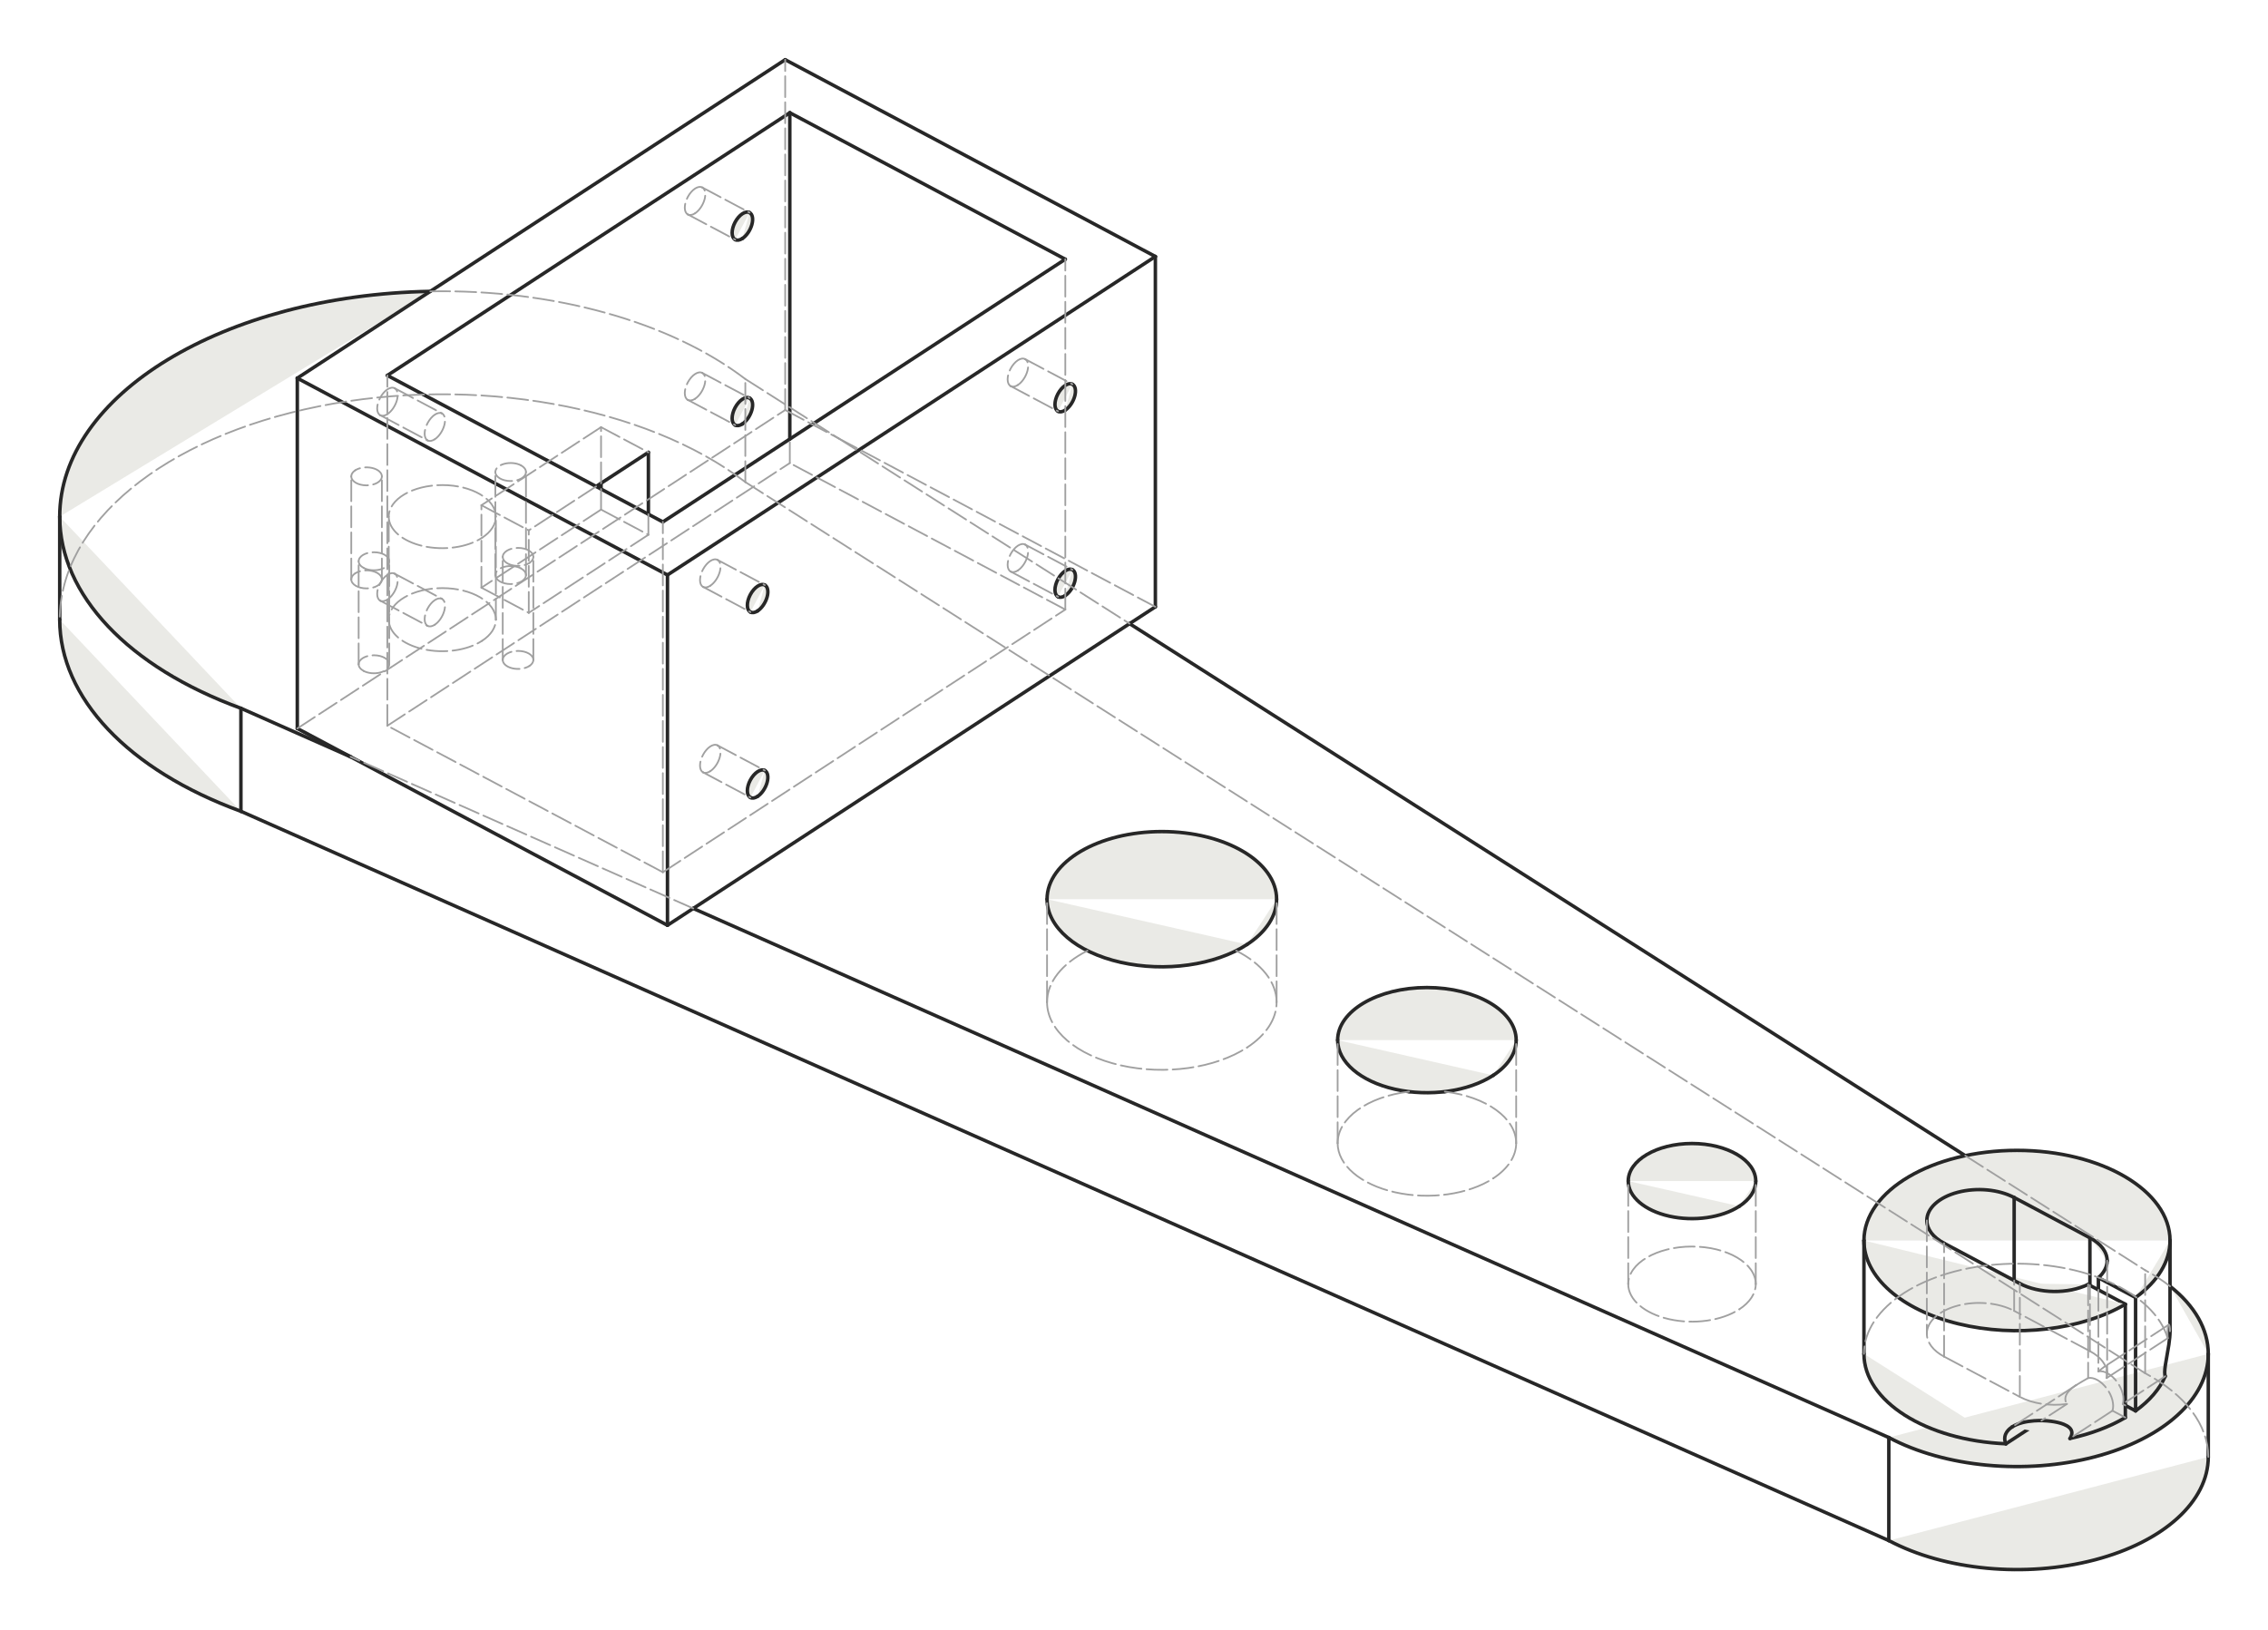
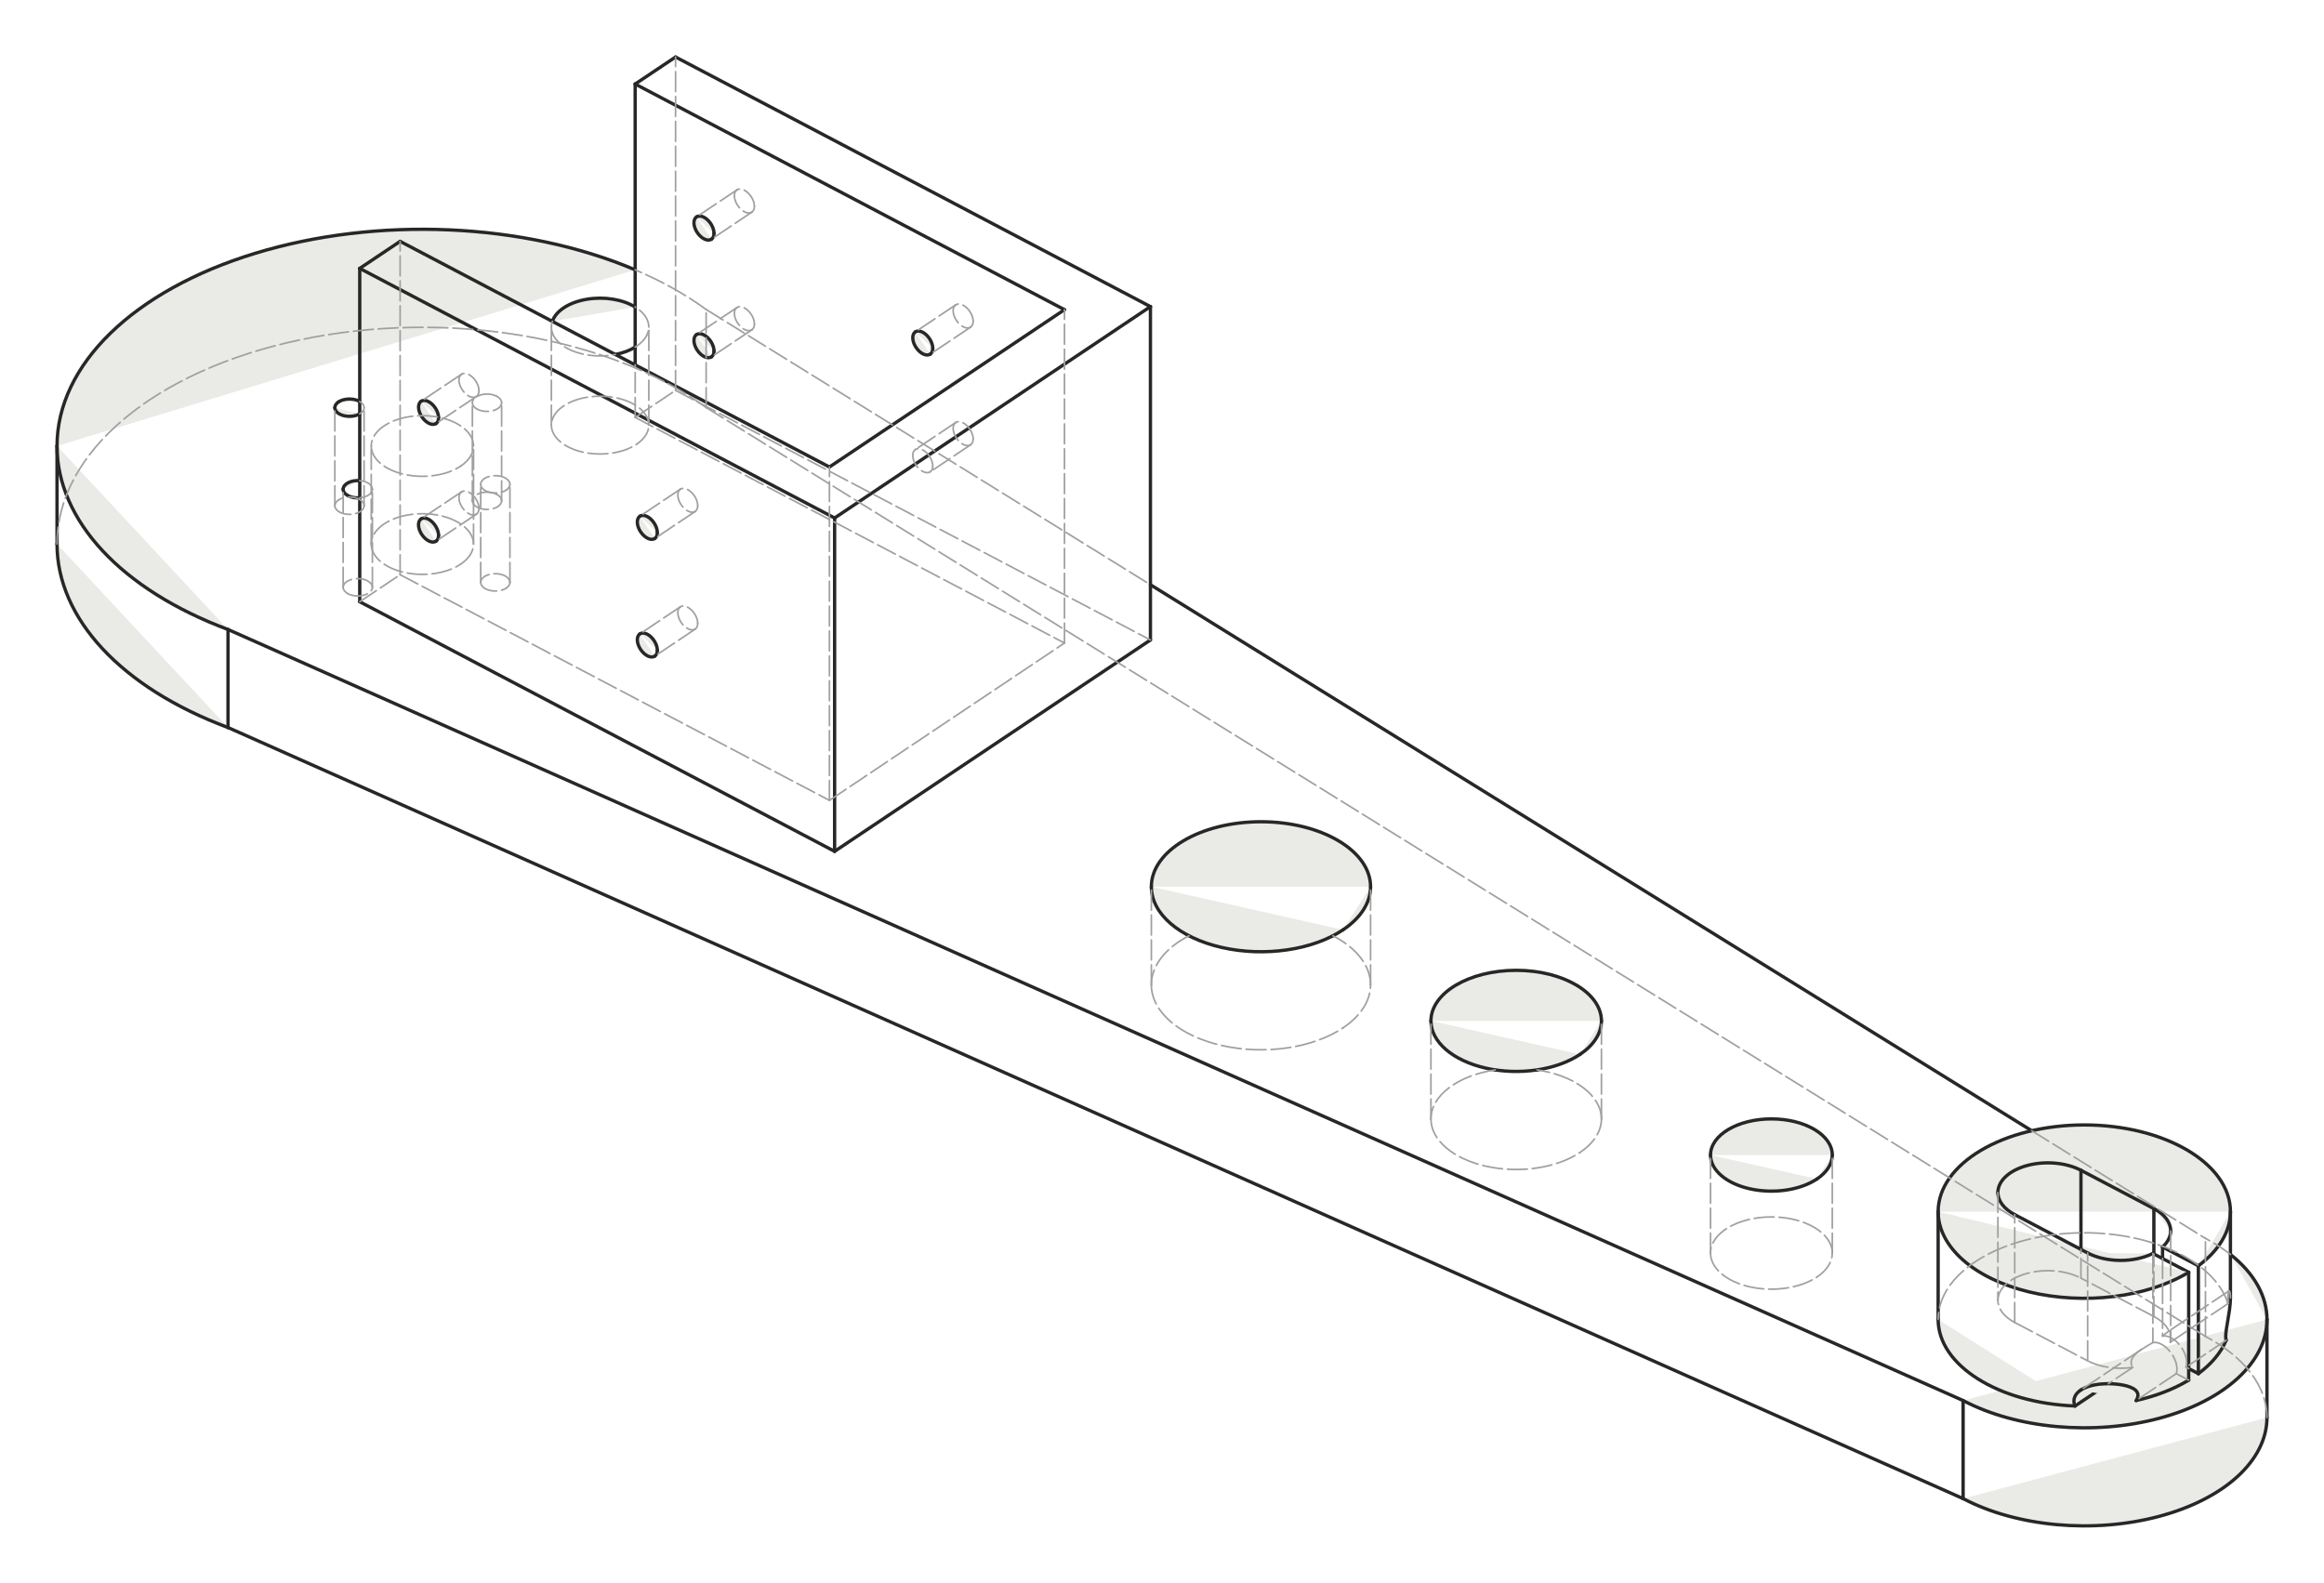
- <svg xmlns="http://www.w3.org/2000/svg" width="391.242mm" height="281.103mm" viewBox="-78.087 -63.074 177.837 127.774" version="1.1">
+ <svg xmlns="http://www.w3.org/2000/svg" width="419.807mm" height="285.953mm" viewBox="-85.799 -64.006 190.821 129.979" version="1.1">
  <g transform="scale(1,-1)" stroke-linecap="round">
    <g fill="rgb(234,234,230)" stroke="rgb(39,39,39)" stroke-width="0.273" id="vis">
-       <line x1="-59.197" y1="-0.55" x2="-59.197" y2="7.53" />
-       <path d="M -73.405,14.478 A 30.0,17.675 -1.9681581179315006e-15 0,1 -59.197,-0.55" />
-       <path d="M -44.349,40.225 A 30.0,17.675 -1.9681581179315006e-15 0,1 -73.405,22.558" />
-       <path d="M -73.405,22.558 A 30.0,17.675 -1.9681581179315006e-15 0,1 -59.197,7.53" />
-       <line x1="10.485" y1="14.165" x2="76.013" y2="-27.558" />
-       <line x1="70.018" y1="-57.741" x2="70.018" y2="-49.661" />
-       <line x1="70.018" y1="-57.741" x2="-59.197" y2="-0.55" />
-       <line x1="70.018" y1="-49.661" x2="-23.728" y2="-8.169" />
-       <line x1="-50.598" y1="3.724" x2="-59.197" y2="7.53" />
-       <path d="M 70.018,-57.741 A 15.0,8.838 0.0 0,1 95.068,-51.18" />
-       <path d="M 35.207,-22.536 A 7.0,4.124 0.0 0,1 32.392,-22.536" />
-       <path d="M 18.843,-11.483 A 9.0,5.303 0.0 0,1 7.184,-11.483" />
-       <line x1="-54.776" y1="5.946" x2="-50.598" y2="3.724" />
-       <path d="M 70.018,-49.661 A 15.0,8.838 0.0 0,1 95.068,-43.1" />
-       <path d="M 95.068,-43.1 A 15.0,8.838 0.0 0,1 92.068,-37.798" />
-       <line x1="10.485" y1="14.165" x2="12.507" y2="15.485" />
-       <line x1="-23.728" y1="-8.169" x2="10.485" y2="14.165" />
-       <path d="M 84.218,-49.734 A 12.0,7.07 0.0 0,1 88.563,-48.094" />
-       <path d="M 68.068,-43.1 A 12.0,7.07 0.0 0,1 79.201,-50.152" />
-       <line x1="81.987" y1="-48.333" x2="79.201" y2="-50.152" />
-       <line x1="88.563" y1="-47.141" x2="89.367" y2="-47.569" />
-       <path d="M 89.367,-47.569 A 12.0,7.07 0.0 0,1 91.693,-44.855" />
-       <path d="M 58.297,-31.523 A 5.0,2.946 0.0 0,1 59.585,-29.549" />
-       <path d="M 59.585,-29.549 A 5.0,2.946 0.0 0,1 49.585,-29.549" />
-       <path d="M 49.585,-29.549 A 5.0,2.946 0.0 0,1 58.297,-31.523" />
-       <path d="M 38.996,-21.259 A 7.0,4.124 0.0 0,1 40.799,-18.496" />
-       <path d="M 40.799,-18.496 A 7.0,4.124 0.0 0,1 26.799,-18.496" />
-       <path d="M 26.799,-18.496 A 7.0,4.124 0.0 0,1 38.996,-21.259" />
-       <path d="M 19.695,-10.996 A 9.0,5.303 0.0 0,1 22.014,-7.443" />
-       <path d="M 22.014,-7.443 A 9.0,5.303 0.0 0,1 4.014,-7.443" />
-       <path d="M 4.014,-7.443 A 9.0,5.303 0.0 0,1 19.695,-10.996" />
-       <line x1="-25.75" y1="-9.489" x2="-23.728" y2="-8.169" />
-       <line x1="-50.598" y1="3.724" x2="-25.75" y2="-9.489" />
-       <line x1="12.507" y1="15.485" x2="12.507" y2="42.958" />
-       <line x1="-16.519" y1="58.392" x2="12.507" y2="42.958" />
-       <line x1="-25.75" y1="-9.489" x2="-25.75" y2="17.983" />
-       <line x1="-54.776" y1="33.418" x2="-25.75" y2="17.983" />
-       <line x1="-54.776" y1="5.946" x2="-54.776" y2="33.418" />
-       <line x1="-54.776" y1="33.418" x2="-16.519" y2="58.392" />
-       <line x1="-30.958" y1="24.721" x2="-30.958" y2="25.178" />
-       <line x1="-25.75" y1="17.983" x2="12.507" y2="42.958" />
-       <path d="M 5.439,16.366 A 1.2,0.65 -118.002 0,1 6.002,18.395" />
-       <path d="M 6.002,18.395 A 1.2,0.65 -118.002 0,1 4.875,16.276" />
-       <path d="M 4.875,16.276 A 1.2,0.65 -118.002 0,1 5.439,16.366" />
-       <path d="M 5.439,30.91 A 1.2,0.65 -118.002 0,1 6.002,32.939" />
-       <path d="M 6.002,32.939 A 1.2,0.65 -118.002 0,1 4.875,30.82" />
-       <path d="M 4.875,30.82 A 1.2,0.65 -118.002 0,1 5.439,30.91" />
-       <path d="M -18.682,0.62 A 1.2,0.65 -118.002 0,1 -18.118,2.649" />
-       <path d="M -18.118,2.649 A 1.2,0.65 -118.002 0,1 -19.245,0.53" />
-       <path d="M -19.245,0.53 A 1.2,0.65 -118.002 0,1 -18.682,0.62" />
-       <path d="M -18.682,15.164 A 1.2,0.65 -118.002 0,1 -18.118,17.193" />
-       <path d="M -18.118,17.193 A 1.2,0.65 -118.002 0,1 -19.245,15.074" />
-       <path d="M -19.245,15.074 A 1.2,0.65 -118.002 0,1 -18.682,15.164" />
-       <path d="M 84.218,-49.734 C 84.313,-49.591 84.372,-49.439 84.372,-49.296 C 84.373,-49.134 84.295,-48.994 84.178,-48.886 C 84.058,-48.774 83.901,-48.689 83.728,-48.621 C 83.442,-48.508 83.112,-48.436 82.76,-48.389 C 82.337,-48.334 81.877,-48.316 81.406,-48.349 C 80.792,-48.392 80.138,-48.534 79.681,-48.833" />
-       <path d="M 79.681,-48.833 C 79.451,-48.983 79.279,-49.168 79.187,-49.373 C 79.075,-49.621 79.08,-49.896 79.201,-50.152" />
-       <line x1="88.563" y1="-48.094" x2="88.563" y2="-39.206" />
-       <line x1="88.563" y1="-39.206" x2="85.647" y2="-37.655" />
-       <path d="M 89.367,-38.681 A 12.0,7.07 0.0 0,1 92.068,-34.212" />
-       <path d="M 92.068,-34.212 A 12.0,7.07 0.0 0,1 68.068,-34.212" />
-       <path d="M 68.068,-34.212 A 12.0,7.07 0.0 0,1 88.563,-39.206" />
-       <line x1="89.367" y1="-47.569" x2="89.367" y2="-38.681" />
-       <path d="M 91.693,-44.855 C 91.666,-44.79 91.652,-44.687 91.651,-44.544 C 91.651,-44.383 91.673,-44.178 91.703,-43.974 C 91.736,-43.762 91.772,-43.552 91.811,-43.344 C 91.875,-43.003 91.93,-42.679 91.976,-42.373 C 92.035,-41.977 92.069,-41.612 92.068,-41.325" />
-       <line x1="86.451" y1="-37.13" x2="86.451" y2="-38.082" />
-       <path d="M 85.785,-33.998 A 4.1,2.416 180.0 0,0 87.138,-35.791" />
-       <path d="M 87.138,-35.791 A 4.1,2.416 180.0 0,0 86.451,-37.13" />
-       <line x1="79.846" y1="-30.84" x2="85.785" y2="-33.998" />
-       <path d="M 85.647,-37.655 A 4.1,2.416 180.0 0,0 80.291,-37.584" />
-       <path d="M 74.352,-34.426 A 4.1,2.416 180.0 0,0 72.999,-32.633" />
-       <path d="M 72.999,-32.633 A 4.1,2.416 180.0 0,0 79.846,-30.84" />
-       <line x1="80.291" y1="-37.584" x2="74.352" y2="-34.426" />
-       <line x1="89.367" y1="-38.681" x2="86.451" y2="-37.13" />
-       <line x1="-26.112" y1="22.144" x2="-47.715" y2="33.631" />
-       <line x1="-26.112" y1="22.144" x2="5.445" y2="42.744" />
-       <line x1="5.445" y1="42.744" x2="-16.157" y2="54.232" />
-       <line x1="-47.715" y1="33.631" x2="-16.157" y2="54.232" />
-       <path d="M -19.876,29.827 A 1.2,0.65 -118.002 0,1 -19.312,31.856" />
-       <path d="M -19.312,31.856 A 1.2,0.65 -118.002 0,1 -20.439,29.737" />
-       <path d="M -20.439,29.737 A 1.2,0.65 -118.002 0,1 -19.876,29.827" />
-       <path d="M -19.876,44.371 A 1.2,0.65 -118.002 0,1 -19.312,46.4" />
-       <path d="M -19.312,46.4 A 1.2,0.65 -118.002 0,1 -20.439,44.281" />
-       <path d="M -20.439,44.281 A 1.2,0.65 -118.002 0,1 -19.876,44.371" />
-       <line x1="-27.246" y1="22.747" x2="-27.246" y2="27.601" />
-       <line x1="-27.246" y1="27.601" x2="-31.344" y2="24.926" />
-       <line x1="-16.157" y1="28.642" x2="-16.157" y2="54.232" />
-       <line x1="85.785" y1="-37.728" x2="85.785" y2="-33.998" />
-       <line x1="79.846" y1="-37.348" x2="79.846" y2="-30.84" />
-       <line x1="-73.405" y1="22.558" x2="-73.405" y2="14.478" />
-       <line x1="95.068" y1="-43.1" x2="95.068" y2="-51.18" />
-       <line x1="92.068" y1="-41.325" x2="92.068" y2="-34.212" />
-       <line x1="68.068" y1="-43.1" x2="68.068" y2="-34.212" />
+       <line x1="-67.077" y1="4.265" x2="-67.077" y2="12.316" />
+       <path d="M -81.117,19.332 A 30.0,17.794 -3.950540403734518e-15 0,1 -67.077,4.265" />
+       <path d="M -33.646,41.849 A 30.0,17.794 -3.950540403734518e-15 0,1 -81.117,27.383" />
+       <path d="M -81.117,27.383 A 30.0,17.794 -3.950540403734518e-15 0,1 -67.077,12.316" />
+       <line x1="8.662" y1="15.99" x2="81.024" y2="-28.845" />
+       <line x1="75.392" y1="-59.052" x2="75.392" y2="-51.001" />
+       <line x1="75.392" y1="-59.052" x2="-67.077" y2="4.265" />
+       <line x1="75.392" y1="-51.001" x2="-67.077" y2="12.316" />
+       <path d="M 75.392,-59.052 A 15.0,8.897 -1.975270201867259e-15 0,1 100.34,-52.393" />
+       <path d="M 40.408,-23.849 A 7.0,4.152 -1.975270201867259e-15 0,1 36.978,-23.849" />
+       <path d="M 23.648,-12.834 A 9.0,5.338 -1.975270201867259e-15 0,1 11.826,-12.834" />
+       <path d="M 75.392,-51.001 A 15.0,8.897 -1.975270201867259e-15 0,1 100.34,-44.343" />
+       <path d="M 100.34,-44.343 A 15.0,8.897 -1.975270201867259e-15 0,1 97.34,-39.004" />
+       <path d="M 89.593,-50.998 A 12.0,7.118 -1.975270201867259e-15 0,1 93.912,-49.324" />
+       <path d="M 73.34,-44.343 A 12.0,7.118 -1.975270201867259e-15 0,1 84.582,-51.446" />
+       <line x1="87.313" y1="-49.618" x2="84.582" y2="-51.446" />
+       <line x1="93.912" y1="-48.373" x2="94.708" y2="-48.791" />
+       <path d="M 94.708,-48.791 A 12.0,7.118 -1.975270201867259e-15 0,1 96.991,-46.046" />
+       <path d="M 63.391,-32.805 A 5.0,2.966 -1.975270201867259e-15 0,1 64.649,-30.838" />
+       <path d="M 64.649,-30.838 A 5.0,2.966 -1.975270201867259e-15 0,1 54.649,-30.838" />
+       <path d="M 54.649,-30.838 A 5.0,2.966 -1.975270201867259e-15 0,1 63.391,-32.805" />
+       <path d="M 43.932,-22.577 A 7.0,4.152 -1.975270201867259e-15 0,1 45.693,-19.824" />
+       <path d="M 45.693,-19.824 A 7,4.152 -1.975270201867259e-15 0,1 31.693,-19.824" />
+       <path d="M 31.693,-19.824 A 7.0,4.152 -1.975270201867259e-15 0,1 43.932,-22.577" />
+       <path d="M 24.473,-12.349 A 9.0,5.338 -1.975270201867259e-15 0,1 26.737,-8.809" />
+       <path d="M 26.737,-8.809 A 9.0,5.338 -1.975270201867259e-15 0,1 8.737,-8.809" />
+       <path d="M 8.737,-8.809 A 9.0,5.338 -1.975270201867259e-15 0,1 24.473,-12.349" />
+       <path d="M -57.219,23.299 A 1.2,0.712 -5.925810605601776e-15 0,1 -56.262,23.127" />
+       <path d="M -56.262,24.537 A 1.2,0.712 -5.925810605601776e-15 0,1 -57.623,23.832" />
+       <path d="M -57.623,23.832 A 1.2,0.712 -5.925810605601776e-15 0,1 -57.219,23.299" />
+       <line x1="-56.262" y1="14.594" x2="-17.27" y2="-5.902" />
+       <line x1="-17.27" y1="-5.902" x2="8.662" y2="11.455" />
+       <path d="M -58.003,31.002 A 1.2,0.712 0.0 0,1 -58.305,30.53" />
+       <path d="M -58.305,30.53 A 1.2,0.712 0.0 0,1 -56.262,30.023" />
+       <path d="M -56.262,31.037 A 1.2,0.712 0.0 0,1 -58.003,31.002" />
+       <path d="M -33.646,38.796 A 4.0,2.373 -1.975270201867259e-15 0,1 -40.448,37.617" />
+       <path d="M -35.272,34.897 A 4.0,2.373 -1.975270201867259e-15 0,1 -33.646,35.503" />
+       <path d="M 89.593,-50.998 C 89.687,-50.855 89.746,-50.703 89.745,-50.561 C 89.746,-50.399 89.669,-50.261 89.553,-50.154 C 89.433,-50.043 89.276,-49.96 89.104,-49.893 C 88.819,-49.783 88.489,-49.713 88.139,-49.669 C 87.716,-49.617 87.257,-49.602 86.786,-49.637 C 86.398,-49.667 85.999,-49.734 85.638,-49.857 C 85.418,-49.931 85.22,-50.025 85.047,-50.14" />
+       <path d="M 85.047,-50.14 C 84.825,-50.288 84.658,-50.47 84.568,-50.67 C 84.456,-50.917 84.46,-51.192 84.582,-51.446" />
+       <line x1="93.912" y1="-49.324" x2="93.912" y2="-40.468" />
+       <line x1="93.912" y1="-40.468" x2="90.971" y2="-38.922" />
+       <path d="M 94.708,-39.935 A 12.0,7.118 -1.975270201867259e-15 0,1 97.34,-35.487" />
+       <path d="M 97.34,-35.487 A 12.0,7.118 -1.975270201867259e-15 0,1 73.34,-35.487" />
+       <path d="M 73.34,-35.487 A 12.0,7.118 -1.975270201867259e-15 0,1 93.912,-40.468" />
+       <line x1="94.708" y1="-48.791" x2="94.708" y2="-39.935" />
+       <path d="M 96.991,-46.046 C 96.966,-45.983 96.952,-45.88 96.951,-45.738 C 96.951,-45.577 96.972,-45.372 97.002,-45.168 C 97.033,-44.956 97.067,-44.745 97.105,-44.537 C 97.166,-44.195 97.218,-43.87 97.261,-43.563 C 97.311,-43.193 97.34,-42.851 97.34,-42.571" />
+       <line x1="91.767" y1="-38.389" x2="91.767" y2="-39.34" />
+       <path d="M 91.053,-35.24 A 4.1,2.432 180.0 0,0 92.434,-37.06" />
+       <path d="M 92.434,-37.06 A 4.1,2.432 180.0 0,0 91.767,-38.389" />
+       <line x1="85.066" y1="-32.093" x2="91.053" y2="-35.24" />
+       <path d="M 90.971,-38.922 A 4.1,2.432 180.0 0,0 85.615,-38.88" />
+       <path d="M 79.627,-35.733 A 4.1,2.432 180.0 0,0 78.247,-33.913" />
+       <path d="M 78.247,-33.913 A 4.1,2.432 180.0 0,0 85.066,-32.093" />
+       <line x1="85.615" y1="-38.88" x2="79.627" y2="-35.733" />
+       <line x1="94.708" y1="-39.935" x2="91.767" y2="-38.389" />
+       <line x1="-56.262" y1="41.967" x2="-52.946" y2="44.186" />
+       <line x1="-56.262" y1="14.594" x2="-56.262" y2="41.967" />
+       <line x1="-17.27" y1="-5.902" x2="-17.27" y2="21.471" />
+       <line x1="-56.262" y1="41.967" x2="-17.27" y2="21.471" />
+       <path d="M -49.789,20.047 A 1.1,0.663 123.796 0,1 -51.224,21.394" />
+       <path d="M -51.224,21.394 A 1.1,0.663 123.796 0,1 -50,19.565" />
+       <path d="M -50,19.565 A 1.1,0.663 123.796 0,1 -49.789,20.047" />
+       <path d="M -49.789,29.708 A 1.1,0.663 123.796 0,1 -51.224,31.055" />
+       <path d="M -51.224,31.055 A 1.1,0.663 123.796 0,1 -50,29.227" />
+       <path d="M -50,29.227 A 1.1,0.663 123.796 0,1 -49.789,29.708" />
+       <path d="M -31.826,10.605 A 1.1,0.663 123.796 0,1 -33.262,11.952" />
+       <path d="M -33.262,11.952 A 1.1,0.663 123.796 0,1 -32.038,10.124" />
+       <path d="M -32.038,10.124 A 1.1,0.663 123.796 0,1 -31.826,10.605" />
+       <path d="M -31.826,20.267 A 1.1,0.663 123.796 0,1 -33.262,21.613" />
+       <path d="M -33.262,21.613 A 1.1,0.663 123.796 0,1 -32.038,19.785" />
+       <path d="M -32.038,19.785 A 1.1,0.663 123.796 0,1 -31.826,20.267" />
+       <line x1="-17.696" y1="25.658" x2="-52.946" y2="44.186" />
+       <line x1="-17.27" y1="21.471" x2="8.662" y2="38.829" />
+       <line x1="8.662" y1="11.455" x2="8.662" y2="38.829" />
+       <line x1="-17.696" y1="25.658" x2="1.604" y2="38.576" />
+       <line x1="-30.33" y1="59.324" x2="8.662" y2="38.829" />
+       <line x1="-33.646" y1="34.042" x2="-33.646" y2="57.105" />
+       <line x1="1.604" y1="38.576" x2="-33.646" y2="57.105" />
+       <path d="M -27.173,35.185 A 1.1,0.663 123.796 0,1 -28.608,36.532" />
+       <path d="M -28.608,36.532 A 1.1,0.663 123.796 0,1 -27.384,34.703" />
+       <path d="M -27.384,34.703 A 1.1,0.663 123.796 0,1 -27.173,35.185" />
+       <path d="M -27.173,44.846 A 1.1,0.663 123.796 0,1 -28.608,46.193" />
+       <path d="M -28.608,46.193 A 1.1,0.663 123.796 0,1 -27.384,44.364" />
+       <path d="M -27.384,44.364 A 1.1,0.663 123.796 0,1 -27.173,44.846" />
+       <path d="M -9.211,35.404 A 1.1,0.663 123.796 0,1 -10.646,36.751" />
+       <path d="M -10.646,36.751 A 1.1,0.663 123.796 0,1 -9.422,34.923" />
+       <path d="M -9.422,34.923 A 1.1,0.663 123.796 0,1 -9.211,35.404" />
+       <line x1="-33.646" y1="57.105" x2="-30.33" y2="59.324" />
+       <line x1="91.053" y1="-38.965" x2="91.053" y2="-35.24" />
+       <line x1="85.066" y1="-38.592" x2="85.066" y2="-32.093" />
+       <line x1="-81.117" y1="27.383" x2="-81.117" y2="19.332" />
+       <line x1="100.34" y1="-44.343" x2="100.34" y2="-52.393" />
+       <line x1="97.34" y1="-42.571" x2="97.34" y2="-35.487" />
+       <line x1="73.34" y1="-44.343" x2="73.34" y2="-35.487" />
    </g>
    <g fill="none" stroke="rgb(160,160,160)" stroke-width="0.136" id="hid" stroke-dasharray="1.636 0.409">
-       <line x1="-19.645" y1="25.269" x2="-19.645" y2="33.349" />
-       <path d="M -19.645,25.269 A 30.0,17.675 -1.9681581179315006e-15 0,1 -73.405,14.478" />
-       <path d="M -19.645,33.349 A 30.0,17.675 -1.9681581179315006e-15 0,1 -44.349,40.225" />
-       <line x1="90.118" y1="-44.62" x2="90.118" y2="-36.54" />
-       <line x1="-19.645" y1="25.269" x2="90.118" y2="-44.62" />
-       <line x1="-19.645" y1="33.349" x2="-12.341" y2="28.699" />
-       <line x1="-12.341" y1="28.699" x2="10.485" y2="14.165" />
-       <line x1="76.013" y1="-27.558" x2="90.118" y2="-36.54" />
-       <line x1="-23.728" y1="-8.169" x2="-50.598" y2="3.724" />
-       <path d="M 95.068,-51.18 A 15.0,8.838 0.0 0,1 90.118,-44.62" />
-       <path d="M -49.569,10.455 A 1.2,0.707 -1.9681581179315006e-15 0,1 -47.565,10.979" />
-       <path d="M -47.565,10.979 A 1.2,0.707 -1.9681581179315006e-15 0,1 -49.965,10.979" />
-       <path d="M -49.965,10.979 A 1.2,0.707 -1.9681581179315006e-15 0,1 -49.569,10.455" />
-       <path d="M 58.297,-39.603 A 5.0,2.946 0.0 0,1 59.585,-37.629" />
-       <path d="M 59.585,-37.629 A 5.0,2.946 0.0 0,1 49.585,-37.629" />
-       <path d="M 49.585,-37.629 A 5.0,2.946 0.0 0,1 58.297,-39.603" />
-       <path d="M 38.996,-29.339 A 7.0,4.124 0.0 0,1 40.799,-26.576" />
-       <path d="M 40.799,-26.576 A 7.0,4.124 0.0 0,1 35.207,-22.536" />
-       <path d="M 32.392,-22.536 A 7.0,4.124 0.0 0,1 26.799,-26.576" />
-       <path d="M 26.799,-26.576 A 7.0,4.124 0.0 0,1 38.996,-29.339" />
-       <path d="M 19.695,-19.076 A 9.0,5.303 0.0 0,1 22.014,-15.523" />
-       <path d="M 22.014,-15.523 A 9.0,5.303 0.0 0,1 18.843,-11.483" />
-       <path d="M 7.184,-11.483 A 9.0,5.303 0.0 0,1 4.014,-15.523" />
-       <path d="M 4.014,-15.523 A 9.0,5.303 0.0 0,1 19.695,-19.076" />
-       <path d="M -36.576,10.847 A 1.2,0.707 0.0 0,1 -36.266,11.32" />
-       <path d="M -36.266,11.32 A 1.2,0.707 0.0 0,1 -38.666,11.32" />
-       <path d="M -38.666,11.32 A 1.2,0.707 0.0 0,1 -36.576,10.847" />
-       <path d="M -40.287,12.82 A 4.2,2.475 0.0 0,1 -39.205,14.478" />
-       <path d="M -39.205,14.478 A 4.2,2.475 0.0 0,1 -47.605,14.478" />
-       <path d="M -47.605,14.478 A 4.2,2.475 0.0 0,1 -40.287,12.82" />
-       <path d="M -50.235,18.11 A 1.2,0.707 1.9681581179315006e-15 0,1 -50.544,17.636" />
-       <path d="M -50.544,17.636 A 1.2,0.707 1.9681581179315006e-15 0,1 -48.144,17.636" />
-       <path d="M -48.144,17.636 A 1.2,0.707 1.9681581179315006e-15 0,1 -50.235,18.11" />
-       <path d="M -37.241,18.502 A 1.2,0.707 1.9681581179315006e-15 0,1 -39.245,17.977" />
-       <path d="M -39.245,17.977 A 1.2,0.707 1.9681581179315006e-15 0,1 -36.845,17.977" />
-       <path d="M -36.845,17.977 A 1.2,0.707 1.9681581179315006e-15 0,1 -37.241,18.502" />
-       <line x1="-16.519" y1="30.92" x2="-12.341" y2="28.699" />
-       <line x1="-54.776" y1="5.946" x2="-16.519" y2="30.92" />
-       <path d="M -49.569,18.535 A 1.2,0.707 -1.9681581179315006e-15 0,1 -47.565,19.059" />
-       <path d="M -47.565,19.059 A 1.2,0.707 -1.9681581179315006e-15 0,1 -49.965,19.059" />
-       <path d="M -49.965,19.059 A 1.2,0.707 -1.9681581179315006e-15 0,1 -49.569,18.535" />
-       <path d="M -36.576,18.927 A 1.2,0.707 0.0 0,1 -36.266,19.4" />
-       <path d="M -36.266,19.4 A 1.2,0.707 0.0 0,1 -38.666,19.4" />
-       <path d="M -38.666,19.4 A 1.2,0.707 0.0 0,1 -36.576,18.927" />
-       <path d="M -40.287,20.9 A 4.2,2.475 0.0 0,1 -39.205,22.558" />
-       <path d="M -39.205,22.558 A 4.2,2.475 0.0 0,1 -47.605,22.558" />
-       <path d="M -47.605,22.558 A 4.2,2.475 0.0 0,1 -40.287,20.9" />
-       <path d="M -50.235,26.19 A 1.2,0.707 1.9681581179315006e-15 0,1 -50.544,25.716" />
-       <path d="M -50.544,25.716 A 1.2,0.707 1.9681581179315006e-15 0,1 -48.144,25.716" />
-       <path d="M -48.144,25.716 A 1.2,0.707 1.9681581179315006e-15 0,1 -50.235,26.19" />
-       <path d="M -37.241,26.582 A 1.2,0.707 1.9681581179315006e-15 0,1 -39.245,26.057" />
-       <path d="M -39.245,26.057 A 1.2,0.707 1.9681581179315006e-15 0,1 -36.845,26.057" />
-       <path d="M -36.845,26.057 A 1.2,0.707 1.9681581179315006e-15 0,1 -37.241,26.582" />
-       <path d="M 92.068,-37.798 A 15.0,8.838 0.0 0,1 90.118,-36.54" />
-       <line x1="-12.341" y1="28.699" x2="12.507" y2="15.485" />
-       <line x1="87.554" y1="-47.557" x2="84.218" y2="-49.734" />
-       <line x1="87.554" y1="-47.557" x2="88.563" y2="-48.094" />
-       <line x1="91.886" y1="-41.871" x2="87.103" y2="-44.994" />
-       <path d="M 91.886,-41.871 A 12.0,7.07 0.0 0,1 68.068,-43.1" />
-       <path d="M 85.785,-42.886 A 4.1,2.416 180.0 0,0 87.138,-44.679" />
-       <path d="M 87.138,-44.679 A 4.1,2.416 180.0 0,0 87.103,-44.994" />
-       <line x1="83.984" y1="-47.03" x2="81.987" y2="-48.333" />
-       <line x1="85.785" y1="-42.886" x2="79.846" y2="-39.728" />
-       <path d="M 83.984,-47.03 A 4.1,2.416 180.0 0,0 80.291,-46.473" />
-       <path d="M 74.352,-43.314 A 4.1,2.416 180.0 0,0 72.999,-41.521" />
-       <path d="M 72.999,-41.521 A 4.1,2.416 180.0 0,0 79.846,-39.728" />
-       <line x1="74.352" y1="-43.314" x2="80.291" y2="-46.473" />
-       <line x1="88.358" y1="-47.032" x2="88.563" y2="-47.141" />
-       <line x1="91.693" y1="-44.855" x2="88.358" y2="-47.032" />
-       <line x1="-16.519" y1="30.92" x2="-16.519" y2="58.392" />
-       <path d="M -23.587,31.8 A 1.2,0.65 -118.002 0,1 -23.024,33.83" />
-       <path d="M -23.024,33.83 A 1.2,0.65 -118.002 0,1 -24.151,31.711" />
-       <path d="M -24.151,31.711 A 1.2,0.65 -118.002 0,1 -23.587,31.8" />
-       <path d="M -23.587,46.345 A 1.2,0.65 -118.002 0,1 -23.024,48.374" />
-       <path d="M -23.024,48.374 A 1.2,0.65 -118.002 0,1 -24.151,46.255" />
-       <path d="M -24.151,46.255 A 1.2,0.65 -118.002 0,1 -23.587,46.345" />
-       <line x1="-30.958" y1="23.111" x2="-40.338" y2="16.988" />
-       <line x1="-30.958" y1="23.111" x2="-30.958" y2="24.721" />
-       <line x1="-30.958" y1="25.178" x2="-30.958" y2="29.575" />
-       <line x1="-40.338" y1="16.988" x2="-40.338" y2="23.452" />
-       <line x1="-30.958" y1="29.575" x2="-40.338" y2="23.452" />
-       <path d="M -47.708,16.055 A 1.2,0.65 -118.002 0,1 -47.144,18.084" />
-       <path d="M -47.144,18.084 A 1.2,0.65 -118.002 0,1 -48.271,15.965" />
-       <path d="M -48.271,15.965 A 1.2,0.65 -118.002 0,1 -47.708,16.055" />
-       <path d="M -47.708,30.599 A 1.2,0.65 -118.002 0,1 -47.144,32.628" />
-       <path d="M -47.144,32.628 A 1.2,0.65 -118.002 0,1 -48.271,30.509" />
-       <path d="M -48.271,30.509 A 1.2,0.65 -118.002 0,1 -47.708,30.599" />
-       <path d="M 85.647,-44.996 A 1.7,1.02 -56.864 0,0 87.554,-47.557" />
-       <path d="M 85.647,-44.996 C 85.357,-45.168 85.028,-45.344 84.707,-45.552" />
-       <path d="M 84.707,-45.552 C 84.403,-45.749 84.107,-45.988 83.961,-46.262 C 83.815,-46.524 83.825,-46.812 83.984,-47.03" />
-       <line x1="85.647" y1="-37.655" x2="85.647" y2="-44.996" />
-       <path d="M 92.068,-41.325 C 92.07,-40.997 92.019,-40.778 91.96,-40.818" />
-       <path d="M 91.96,-40.818 C 91.927,-40.839 91.901,-40.928 91.883,-41.085 C 91.863,-41.272 91.864,-41.55 91.886,-41.871" />
-       <path d="M 86.451,-44.472 C 86.66,-44.318 86.825,-44.171 86.934,-44.099" />
-       <path d="M 86.934,-44.099 C 87.039,-44.029 87.088,-44.042 87.106,-44.209 C 87.122,-44.365 87.122,-44.66 87.103,-44.994" />
-       <path d="M 86.451,-44.472 A 1.7,1.02 -56.864 0,0 88.358,-47.032" />
-       <line x1="86.451" y1="-38.082" x2="86.451" y2="-44.472" />
-       <line x1="-30.958" y1="23.111" x2="-27.246" y2="21.137" />
-       <line x1="-27.246" y1="21.137" x2="-36.626" y2="15.014" />
-       <line x1="-40.338" y1="16.988" x2="-36.626" y2="15.014" />
-       <line x1="-27.246" y1="21.137" x2="-27.246" y2="22.747" />
-       <line x1="-30.958" y1="29.575" x2="-27.246" y2="27.601" />
-       <line x1="-36.626" y1="15.014" x2="-36.626" y2="21.478" />
-       <line x1="-40.338" y1="23.452" x2="-36.626" y2="21.478" />
-       <line x1="-31.344" y1="24.926" x2="-36.626" y2="21.478" />
-       <path d="M -43.996,14.081 A 1.2,0.65 -118.002 0,1 -43.433,16.11" />
-       <path d="M -43.433,16.11 A 1.2,0.65 -118.002 0,1 -44.559,13.991" />
-       <path d="M -44.559,13.991 A 1.2,0.65 -118.002 0,1 -43.996,14.081" />
-       <path d="M -43.996,28.625 A 1.2,0.65 -118.002 0,1 -43.433,30.654" />
-       <path d="M -43.433,30.654 A 1.2,0.65 -118.002 0,1 -44.559,28.535" />
-       <path d="M -44.559,28.535 A 1.2,0.65 -118.002 0,1 -43.996,28.625" />
-       <path d="M 1.727,18.339 A 1.2,0.65 -118.002 0,1 2.29,20.368" />
-       <path d="M 2.29,20.368 A 1.2,0.65 -118.002 0,1 1.163,18.249" />
-       <path d="M 1.163,18.249 A 1.2,0.65 -118.002 0,1 1.727,18.339" />
-       <path d="M 1.727,32.883 A 1.2,0.65 -118.002 0,1 2.29,34.912" />
-       <path d="M 2.29,34.912 A 1.2,0.65 -118.002 0,1 1.163,32.793" />
-       <path d="M 1.163,32.793 A 1.2,0.65 -118.002 0,1 1.727,32.883" />
-       <path d="M -22.394,2.594 A 1.2,0.65 -118.002 0,1 -21.83,4.623" />
-       <path d="M -21.83,4.623 A 1.2,0.65 -118.002 0,1 -22.957,2.504" />
-       <path d="M -22.957,2.504 A 1.2,0.65 -118.002 0,1 -22.394,2.594" />
-       <path d="M -22.394,17.138 A 1.2,0.65 -118.002 0,1 -21.83,19.167" />
-       <path d="M -21.83,19.167 A 1.2,0.65 -118.002 0,1 -22.957,17.048" />
-       <path d="M -22.957,17.048 A 1.2,0.65 -118.002 0,1 -22.394,17.138" />
-       <line x1="-26.112" y1="-5.328" x2="-26.112" y2="22.144" />
-       <line x1="-47.715" y1="6.159" x2="-47.715" y2="33.631" />
-       <line x1="-26.112" y1="-5.328" x2="-47.715" y2="6.159" />
-       <line x1="-26.112" y1="-5.328" x2="5.445" y2="15.272" />
-       <line x1="5.445" y1="15.272" x2="5.445" y2="42.744" />
-       <line x1="-16.157" y1="26.76" x2="-16.157" y2="28.642" />
-       <line x1="5.445" y1="15.272" x2="-16.157" y2="26.76" />
-       <line x1="-47.715" y1="6.159" x2="-16.157" y2="26.76" />
-       <line x1="-47.565" y1="10.979" x2="-47.565" y2="19.059" />
-       <line x1="-49.965" y1="10.979" x2="-49.965" y2="19.059" />
-       <line x1="59.585" y1="-37.629" x2="59.585" y2="-29.549" />
-       <line x1="49.585" y1="-37.629" x2="49.585" y2="-29.549" />
-       <line x1="40.799" y1="-26.576" x2="40.799" y2="-18.496" />
-       <line x1="26.799" y1="-26.576" x2="26.799" y2="-18.496" />
-       <line x1="22.014" y1="-15.523" x2="22.014" y2="-7.443" />
-       <line x1="4.014" y1="-15.523" x2="4.014" y2="-7.443" />
-       <line x1="-36.266" y1="11.32" x2="-36.266" y2="19.4" />
-       <line x1="-38.666" y1="11.32" x2="-38.666" y2="19.4" />
-       <line x1="-39.205" y1="14.478" x2="-39.205" y2="22.558" />
-       <line x1="-47.605" y1="14.478" x2="-47.605" y2="22.558" />
-       <line x1="-48.144" y1="17.636" x2="-48.144" y2="25.716" />
-       <line x1="-50.544" y1="17.636" x2="-50.544" y2="25.716" />
-       <line x1="-36.845" y1="17.977" x2="-36.845" y2="26.057" />
-       <line x1="-39.245" y1="17.977" x2="-39.245" y2="26.057" />
-       <line x1="84.707" y1="-45.552" x2="79.681" y2="-48.833" />
-       <line x1="91.96" y1="-40.818" x2="86.934" y2="-44.099" />
-       <line x1="87.138" y1="-35.791" x2="87.138" y2="-44.679" />
-       <line x1="72.999" y1="-32.633" x2="72.999" y2="-41.521" />
-       <line x1="-24.151" y1="31.711" x2="-20.439" y2="29.737" />
-       <line x1="-23.024" y1="33.83" x2="-19.312" y2="31.856" />
-       <line x1="-24.151" y1="46.255" x2="-20.439" y2="44.281" />
-       <line x1="-23.024" y1="48.374" x2="-19.312" y2="46.4" />
-       <line x1="-48.271" y1="15.965" x2="-44.559" y2="13.991" />
-       <line x1="-47.144" y1="18.084" x2="-43.433" y2="16.11" />
-       <line x1="-48.271" y1="30.509" x2="-44.559" y2="28.535" />
-       <line x1="-47.144" y1="32.628" x2="-43.433" y2="30.654" />
-       <line x1="1.163" y1="18.249" x2="4.875" y2="16.276" />
-       <line x1="2.29" y1="20.368" x2="6.002" y2="18.395" />
-       <line x1="1.163" y1="32.793" x2="4.875" y2="30.82" />
-       <line x1="2.29" y1="34.912" x2="6.002" y2="32.939" />
-       <line x1="-22.957" y1="2.504" x2="-19.245" y2="0.53" />
-       <line x1="-21.83" y1="4.623" x2="-18.118" y2="2.649" />
-       <line x1="-22.957" y1="17.048" x2="-19.245" y2="15.074" />
-       <line x1="-21.83" y1="19.167" x2="-18.118" y2="17.193" />
-       <line x1="85.785" y1="-42.886" x2="85.785" y2="-37.728" />
-       <line x1="79.846" y1="-39.728" x2="79.846" y2="-37.348" />
-       <line x1="80.291" y1="-46.473" x2="80.291" y2="-37.584" />
-       <line x1="74.352" y1="-43.314" x2="74.352" y2="-34.426" />
+       <line x1="-27.819" y1="30.542" x2="-27.819" y2="38.593" />
+       <path d="M -27.819,30.542 A 30.0,17.794 -3.950540403734518e-15 0,1 -81.117,19.332" />
+       <path d="M -27.819,38.593 A 30.0,17.794 -3.950540403734518e-15 0,1 -33.646,41.849" />
+       <line x1="95.289" y1="-45.735" x2="95.289" y2="-37.684" />
+       <line x1="-27.819" y1="30.542" x2="95.289" y2="-45.735" />
+       <line x1="-27.819" y1="38.593" x2="8.662" y2="15.99" />
+       <line x1="81.024" y1="-28.845" x2="95.289" y2="-37.684" />
+       <path d="M 100.34,-52.393 A 15.0,8.897 -1.975270201867259e-15 0,1 95.289,-45.735" />
+       <path d="M 63.391,-40.856 A 5.0,2.966 -1.975270201867259e-15 0,1 64.649,-38.889" />
+       <path d="M 64.649,-38.889 A 5.0,2.966 -1.975270201867259e-15 0,1 54.649,-38.889" />
+       <path d="M 54.649,-38.889 A 5.0,2.966 -1.975270201867259e-15 0,1 63.391,-40.856" />
+       <path d="M 43.932,-30.628 A 7.0,4.152 -1.975270201867259e-15 0,1 45.693,-27.874" />
+       <path d="M 45.693,-27.874 A 7.0,4.152 -1.975270201867259e-15 0,1 40.408,-23.849" />
+       <path d="M 36.978,-23.849 A 7.0,4.152 -1.975270201867259e-15 0,1 31.693,-27.874" />
+       <path d="M 31.693,-27.874 A 7.0,4.152 -1.975270201867259e-15 0,1 43.932,-30.628" />
+       <path d="M 24.473,-20.4 A 9.0,5.338 -1.975270201867259e-15 0,1 26.737,-16.86" />
+       <path d="M 26.737,-16.86 A 9.0,5.338 -1.975270201867259e-15 0,1 23.648,-12.834" />
+       <path d="M 11.826,-12.834 A 9.0,5.338 -1.975270201867259e-15 0,1 8.737,-16.86" />
+       <path d="M 8.737,-16.86 A 9.0,5.338 -1.975270201867259e-15 0,1 24.473,-20.4" />
+       <path d="M -57.219,15.248 A 1.2,0.712 -5.925810605601776e-15 0,1 -55.223,15.781" />
+       <path d="M -55.223,15.781 A 1.2,0.712 -5.925810605601776e-15 0,1 -57.623,15.781" />
+       <path d="M -57.623,15.781 A 1.2,0.712 -5.925810605601776e-15 0,1 -57.219,15.248" />
+       <path d="M -44.232,15.713 A 1.2,0.712 -1.975270201867259e-15 0,1 -43.93,16.185" />
+       <path d="M -43.93,16.185 A 1.2,0.712 -1.975270201867259e-15 0,1 -46.33,16.185" />
+       <path d="M -46.33,16.185 A 1.2,0.712 -1.975270201867259e-15 0,1 -44.232,15.713" />
+       <path d="M -47.974,17.68 A 4.2,2.491 -1.975270201867259e-15 0,1 -46.917,19.332" />
+       <path d="M -46.917,19.332 A 4.2,2.491 -1.975270201867259e-15 0,1 -55.317,19.332" />
+       <path d="M -55.317,19.332 A 4.2,2.491 -1.975270201867259e-15 0,1 -47.974,17.68" />
+       <path d="M -58.003,22.952 A 1.2,0.712 0.0 0,1 -58.305,22.479" />
+       <path d="M -58.305,22.479 A 1.2,0.712 0.0 1,1 -55.905,22.479" />
+       <path d="M -55.905,22.479 A 1.2,0.712 0.0 0,1 -58.003,22.952" />
+       <path d="M -45.016,23.416 A 1.2,0.712 0.0 0,1 -47.012,22.884" />
+       <path d="M -47.012,22.884 A 1.2,0.712 0.0 0,1 -44.612,22.884" />
+       <path d="M -44.612,22.884 A 1.2,0.712 0.0 0,1 -45.016,23.416" />
+       <path d="M -33.533,27.525 A 4.0,2.373 -1.975270201867259e-15 0,1 -32.526,29.099" />
+       <path d="M -32.526,29.099 A 4.0,2.373 -1.975270201867259e-15 0,1 -40.526,29.099" />
+       <path d="M -40.526,29.099 A 4.0,2.373 -1.975270201867259e-15 0,1 -33.533,27.525" />
+       <path d="M 97.34,-39.004 A 15.0,8.897 -1.975270201867259e-15 0,1 95.289,-37.684" />
+       <line x1="92.894" y1="-48.789" x2="89.593" y2="-50.998" />
+       <line x1="92.894" y1="-48.789" x2="93.912" y2="-49.324" />
+       <line x1="97.138" y1="-43.042" x2="92.404" y2="-46.211" />
+       <path d="M 97.138,-43.042 A 12.0,7.118 -1.975270201867259e-15 0,1 73.34,-44.343" />
+       <path d="M 91.053,-44.096 A 4.1,2.432 180.0 0,0 92.434,-45.916" />
+       <path d="M 92.434,-45.916 A 4.1,2.432 180.0 0,0 92.404,-46.211" />
+       <line x1="89.316" y1="-48.277" x2="87.313" y2="-49.618" />
+       <line x1="91.053" y1="-44.096" x2="85.066" y2="-40.949" />
+       <path d="M 89.316,-48.277 A 4.1,2.432 180.0 0,0 85.615,-47.736" />
+       <path d="M 79.627,-44.589 A 4.1,2.432 180.0 0,0 78.247,-42.769" />
+       <path d="M 78.247,-42.769 A 4.1,2.432 180.0 0,0 85.066,-40.949" />
+       <line x1="79.627" y1="-44.589" x2="85.615" y2="-47.736" />
+       <line x1="93.69" y1="-48.256" x2="93.912" y2="-48.373" />
+       <line x1="96.991" y1="-46.046" x2="93.69" y2="-48.256" />
+       <path d="M -56.262,23.127 A 1.2,0.712 -5.925810605601776e-15 0,1 -55.223,23.832" />
+       <path d="M -55.223,23.832 A 1.2,0.712 -5.925810605601776e-15 0,1 -56.262,24.537" />
+       <line x1="-56.262" y1="14.594" x2="-52.946" y2="16.813" />
+       <line x1="-52.946" y1="16.813" x2="-17.696" y2="-1.715" />
+       <line x1="-17.696" y1="-1.715" x2="1.604" y2="11.203" />
+       <line x1="-30.33" y1="31.951" x2="8.662" y2="11.455" />
+       <line x1="-33.646" y1="29.731" x2="1.604" y2="11.203" />
+       <line x1="-33.646" y1="29.731" x2="-30.33" y2="31.951" />
+       <path d="M -44.232,23.764 A 1.2,0.712 -1.975270201867259e-15 0,1 -43.93,24.236" />
+       <path d="M -43.93,24.236 A 1.2,0.712 -1.975270201867259e-15 0,1 -46.33,24.236" />
+       <path d="M -46.33,24.236 A 1.2,0.712 -1.975270201867259e-15 0,1 -44.232,23.764" />
+       <path d="M -47.974,25.731 A 4.2,2.491 -1.975270201867259e-15 0,1 -46.917,27.383" />
+       <path d="M -46.917,27.383 A 4.2,2.491 -1.975270201867259e-15 0,1 -55.317,27.383" />
+       <path d="M -55.317,27.383 A 4.2,2.491 -1.975270201867259e-15 0,1 -47.974,25.731" />
+       <path d="M -56.262,30.023 A 1.2,0.712 0.0 0,1 -55.905,30.53" />
+       <path d="M -55.905,30.53 A 1.2,0.712 0.0 0,1 -56.262,31.037" />
+       <path d="M -45.016,31.467 A 1.2,0.712 0.0 0,1 -47.012,30.935" />
+       <path d="M -47.012,30.935 A 1.2,0.712 0.0 0,1 -44.612,30.935" />
+       <path d="M -44.612,30.935 A 1.2,0.712 0.0 0,1 -45.016,31.467" />
+       <path d="M -33.533,35.576 A 4.0,2.373 -1.975270201867259e-15 0,1 -32.526,37.15" />
+       <path d="M -32.526,37.15 A 4.0,2.373 -1.975270201867259e-15 0,1 -33.646,38.796" />
+       <path d="M -40.448,37.617 A 4.0,2.373 -1.975270201867259e-15 0,1 -40.526,37.15" />
+       <path d="M -40.526,37.15 A 4.0,2.373 -1.975270201867259e-15 0,1 -35.272,34.897" />
+       <path d="M -33.646,35.503 A 4.0,2.373 -1.975270201867259e-15 0,1 -33.533,35.576" />
+       <path d="M 90.971,-46.237 A 1.7,1.024 -56.204 0,0 92.894,-48.789" />
+       <path d="M 90.971,-46.237 C 90.676,-46.416 90.338,-46.6 90.011,-46.817" />
+       <path d="M 90.011,-46.817 C 89.718,-47.012 89.435,-47.247 89.293,-47.513 C 89.148,-47.775 89.157,-48.062 89.316,-48.277" />
+       <line x1="90.971" y1="-38.922" x2="90.971" y2="-46.237" />
+       <path d="M 97.34,-42.571 C 97.343,-42.202 97.282,-41.949 97.214,-41.996" />
+       <path d="M 97.214,-41.996 C 97.18,-42.018 97.154,-42.106 97.136,-42.258 C 97.114,-42.444 97.115,-42.721 97.138,-43.042" />
+       <path d="M 93.69,-48.256 A 1.7,1.024 123.796 0,1 91.767,-45.705" />
+       <path d="M 91.767,-45.705 C 91.979,-45.544 92.144,-45.391 92.25,-45.319" />
+       <path d="M 92.25,-45.319 C 92.346,-45.253 92.39,-45.269 92.407,-45.429 C 92.422,-45.583 92.422,-45.877 92.404,-46.211" />
+       <line x1="91.767" y1="-39.34" x2="91.767" y2="-45.705" />
+       <line x1="-52.946" y1="16.813" x2="-52.946" y2="44.186" />
+       <line x1="-17.696" y1="-1.715" x2="-17.696" y2="25.658" />
+       <path d="M -46.472,22.266 A 1.1,0.663 123.796 0,1 -47.908,23.613" />
+       <path d="M -47.908,23.613 A 1.1,0.663 123.796 0,1 -46.684,21.785" />
+       <path d="M -46.684,21.785 A 1.1,0.663 123.796 0,1 -46.472,22.266" />
+       <path d="M -46.472,31.928 A 1.1,0.663 123.796 0,1 -47.908,33.274" />
+       <path d="M -47.908,33.274 A 1.1,0.663 123.796 0,1 -46.684,31.446" />
+       <path d="M -46.684,31.446 A 1.1,0.663 123.796 0,1 -46.472,31.928" />
+       <path d="M -28.51,12.825 A 1.1,0.663 123.796 0,1 -29.945,14.172" />
+       <path d="M -29.945,14.172 A 1.1,0.663 123.796 0,1 -28.722,12.344" />
+       <path d="M -28.722,12.344 A 1.1,0.663 123.796 0,1 -28.51,12.825" />
+       <path d="M -28.51,22.486 A 1.1,0.663 123.796 0,1 -29.945,23.833" />
+       <path d="M -29.945,23.833 A 1.1,0.663 123.796 0,1 -28.722,22.005" />
+       <path d="M -28.722,22.005 A 1.1,0.663 123.796 0,1 -28.51,22.486" />
+       <line x1="1.604" y1="11.203" x2="1.604" y2="38.576" />
+       <line x1="-30.33" y1="31.951" x2="-30.33" y2="59.324" />
+       <path d="M -23.856,37.404 A 1.1,0.663 123.796 0,1 -25.292,38.751" />
+       <path d="M -25.292,38.751 A 1.1,0.663 123.796 0,1 -24.068,36.923" />
+       <path d="M -24.068,36.923 A 1.1,0.663 123.796 0,1 -23.856,37.404" />
+       <path d="M -23.856,47.065 A 1.1,0.663 123.796 0,1 -25.292,48.412" />
+       <path d="M -25.292,48.412 A 1.1,0.663 123.796 0,1 -24.068,46.584" />
+       <path d="M -24.068,46.584 A 1.1,0.663 123.796 0,1 -23.856,47.065" />
+       <path d="M -5.894,27.963 A 1.1,0.663 123.796 0,1 -7.33,29.31" />
+       <path d="M -7.33,29.31 A 1.1,0.663 123.796 0,1 -6.106,27.482" />
+       <path d="M -6.106,27.482 A 1.1,0.663 123.796 0,1 -5.894,27.963" />
+       <path d="M -5.894,37.624 A 1.1,0.663 123.796 0,1 -7.33,38.971" />
+       <path d="M -7.33,38.971 A 1.1,0.663 123.796 0,1 -6.106,37.143" />
+       <path d="M -6.106,37.143 A 1.1,0.663 123.796 0,1 -5.894,37.624" />
+       <line x1="-33.646" y1="29.731" x2="-33.646" y2="34.042" />
+       <path d="M -9.211,25.743 A 1.1,0.663 123.796 0,1 -10.646,27.09" />
+       <path d="M -10.646,27.09 A 1.1,0.663 123.796 0,1 -9.422,25.262" />
+       <path d="M -9.422,25.262 A 1.1,0.663 123.796 0,1 -9.211,25.743" />
+       <line x1="64.649" y1="-38.889" x2="64.649" y2="-30.838" />
+       <line x1="54.649" y1="-38.889" x2="54.649" y2="-30.838" />
+       <line x1="45.693" y1="-27.874" x2="45.693" y2="-19.824" />
+       <line x1="31.693" y1="-27.874" x2="31.693" y2="-19.824" />
+       <line x1="26.737" y1="-16.86" x2="26.737" y2="-8.809" />
+       <line x1="8.737" y1="-16.86" x2="8.737" y2="-8.809" />
+       <line x1="-55.223" y1="15.781" x2="-55.223" y2="23.832" />
+       <line x1="-57.623" y1="15.781" x2="-57.623" y2="23.832" />
+       <line x1="-43.93" y1="16.185" x2="-43.93" y2="24.236" />
+       <line x1="-46.33" y1="16.185" x2="-46.33" y2="24.236" />
+       <line x1="-46.917" y1="19.332" x2="-46.917" y2="27.383" />
+       <line x1="-55.317" y1="19.332" x2="-55.317" y2="27.383" />
+       <line x1="-55.905" y1="22.479" x2="-55.905" y2="30.53" />
+       <line x1="-58.305" y1="22.479" x2="-58.305" y2="30.53" />
+       <line x1="-44.612" y1="22.884" x2="-44.612" y2="30.935" />
+       <line x1="-47.012" y1="22.884" x2="-47.012" y2="30.935" />
+       <line x1="-32.526" y1="29.099" x2="-32.526" y2="37.15" />
+       <line x1="-40.526" y1="29.099" x2="-40.526" y2="37.15" />
+       <line x1="90.011" y1="-46.817" x2="85.047" y2="-50.14" />
+       <line x1="97.214" y1="-41.996" x2="92.25" y2="-45.319" />
+       <line x1="92.434" y1="-37.06" x2="92.434" y2="-45.916" />
+       <line x1="78.247" y1="-33.913" x2="78.247" y2="-42.769" />
+       <line x1="-47.908" y1="23.613" x2="-51.224" y2="21.394" />
+       <line x1="-46.684" y1="21.785" x2="-50" y2="19.565" />
+       <line x1="-47.908" y1="33.274" x2="-51.224" y2="31.055" />
+       <line x1="-46.684" y1="31.446" x2="-50" y2="29.227" />
+       <line x1="-29.945" y1="14.172" x2="-33.262" y2="11.952" />
+       <line x1="-28.722" y1="12.344" x2="-32.038" y2="10.124" />
+       <line x1="-29.945" y1="23.833" x2="-33.262" y2="21.613" />
+       <line x1="-28.722" y1="22.005" x2="-32.038" y2="19.785" />
+       <line x1="-25.292" y1="38.751" x2="-28.608" y2="36.532" />
+       <line x1="-24.068" y1="36.923" x2="-27.384" y2="34.703" />
+       <line x1="-25.292" y1="48.412" x2="-28.608" y2="46.193" />
+       <line x1="-24.068" y1="46.584" x2="-27.384" y2="44.364" />
+       <line x1="-7.33" y1="29.31" x2="-10.646" y2="27.09" />
+       <line x1="-6.106" y1="27.482" x2="-9.422" y2="25.262" />
+       <line x1="-7.33" y1="38.971" x2="-10.646" y2="36.751" />
+       <line x1="-6.106" y1="37.143" x2="-9.422" y2="34.923" />
+       <line x1="91.053" y1="-44.096" x2="91.053" y2="-38.965" />
+       <line x1="85.066" y1="-40.949" x2="85.066" y2="-38.592" />
+       <line x1="85.615" y1="-47.736" x2="85.615" y2="-38.88" />
+       <line x1="79.627" y1="-44.589" x2="79.627" y2="-35.733" />
    </g>
  </g>
</svg>
